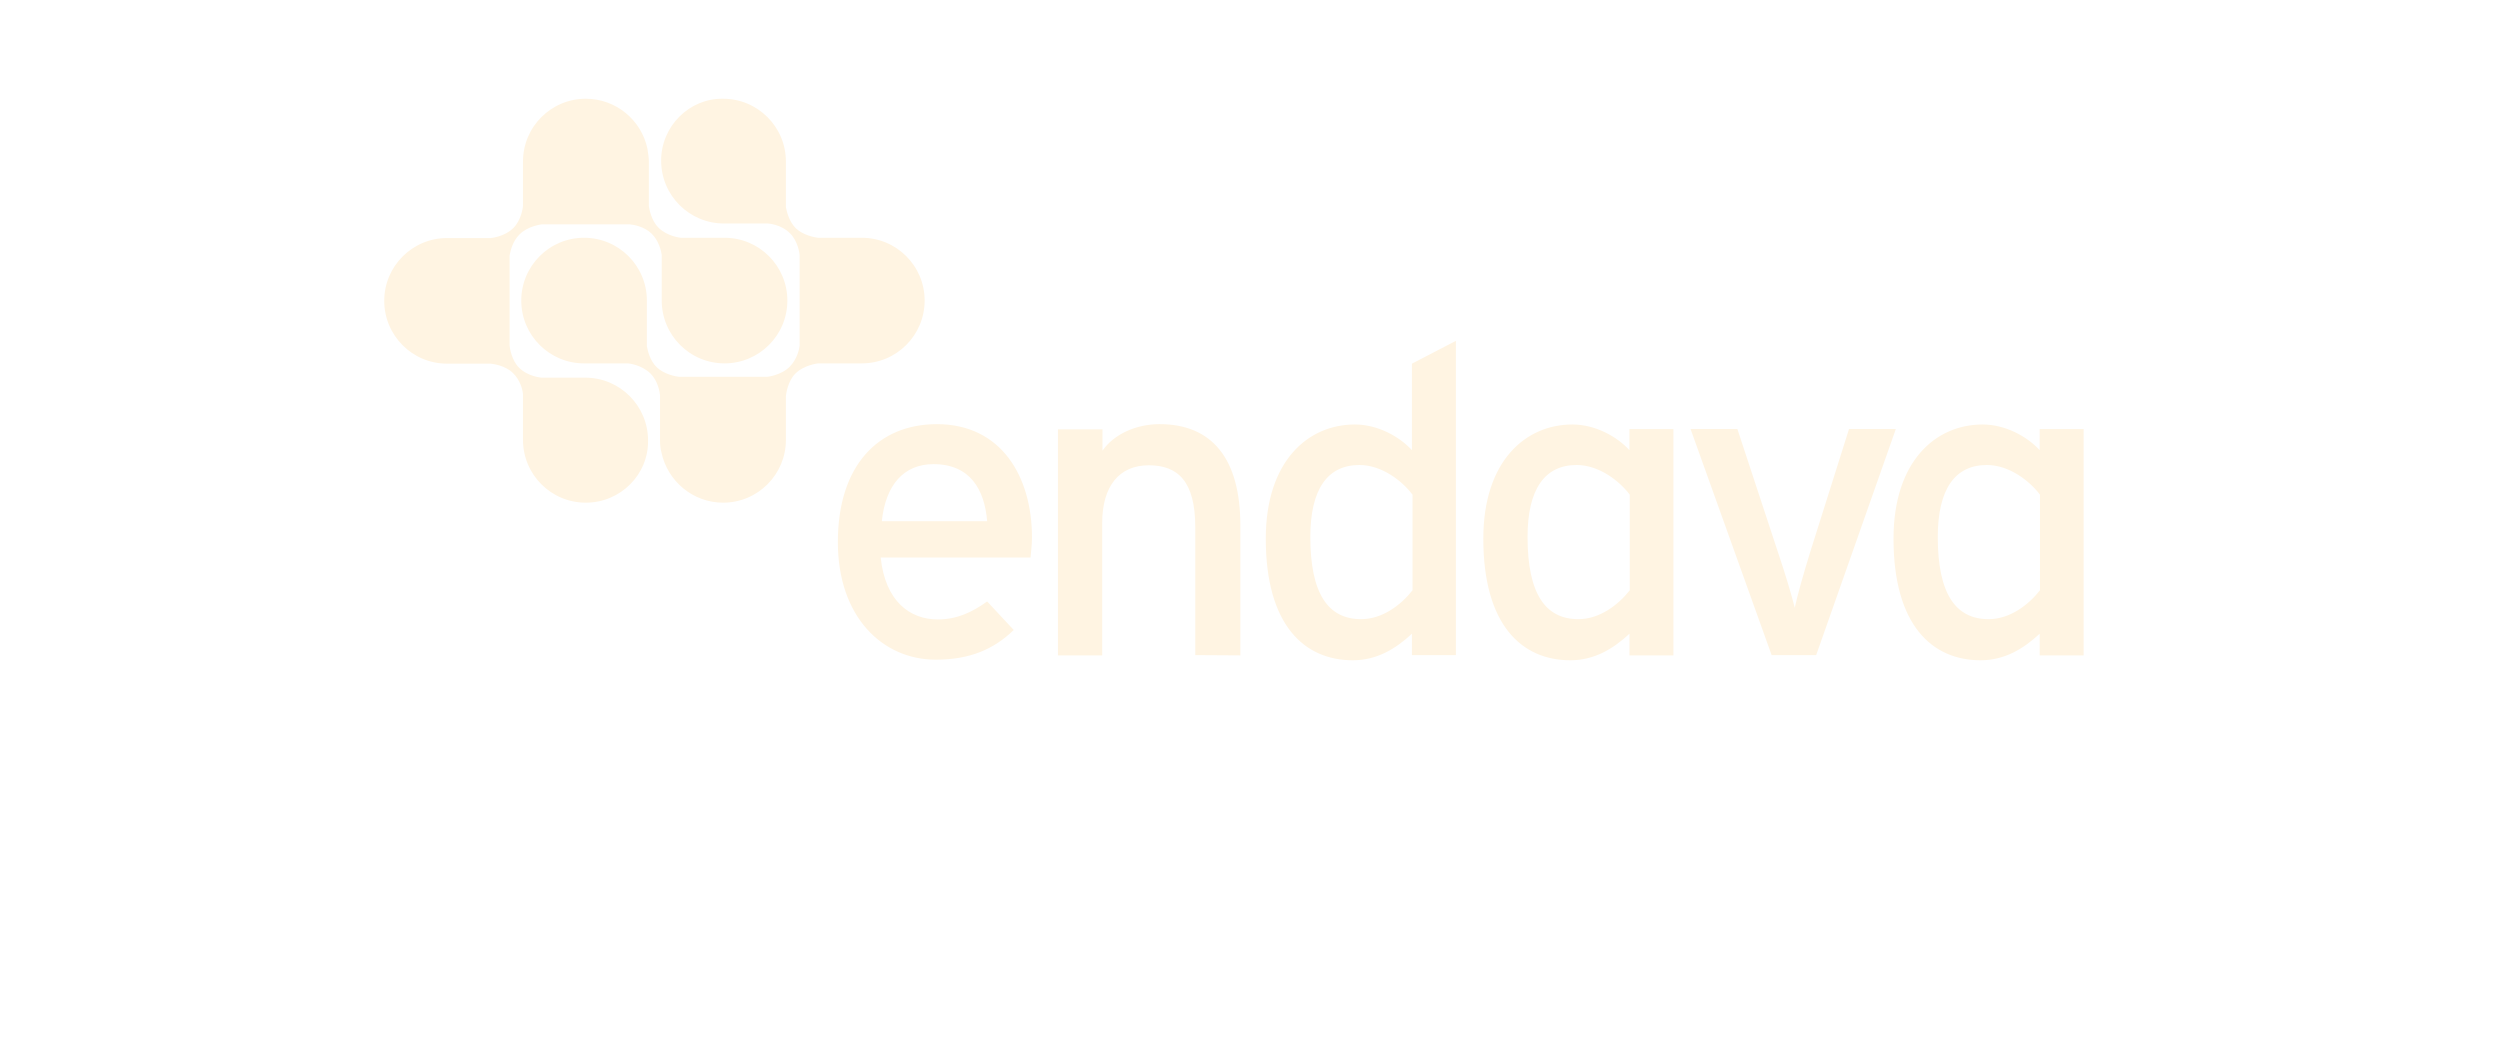
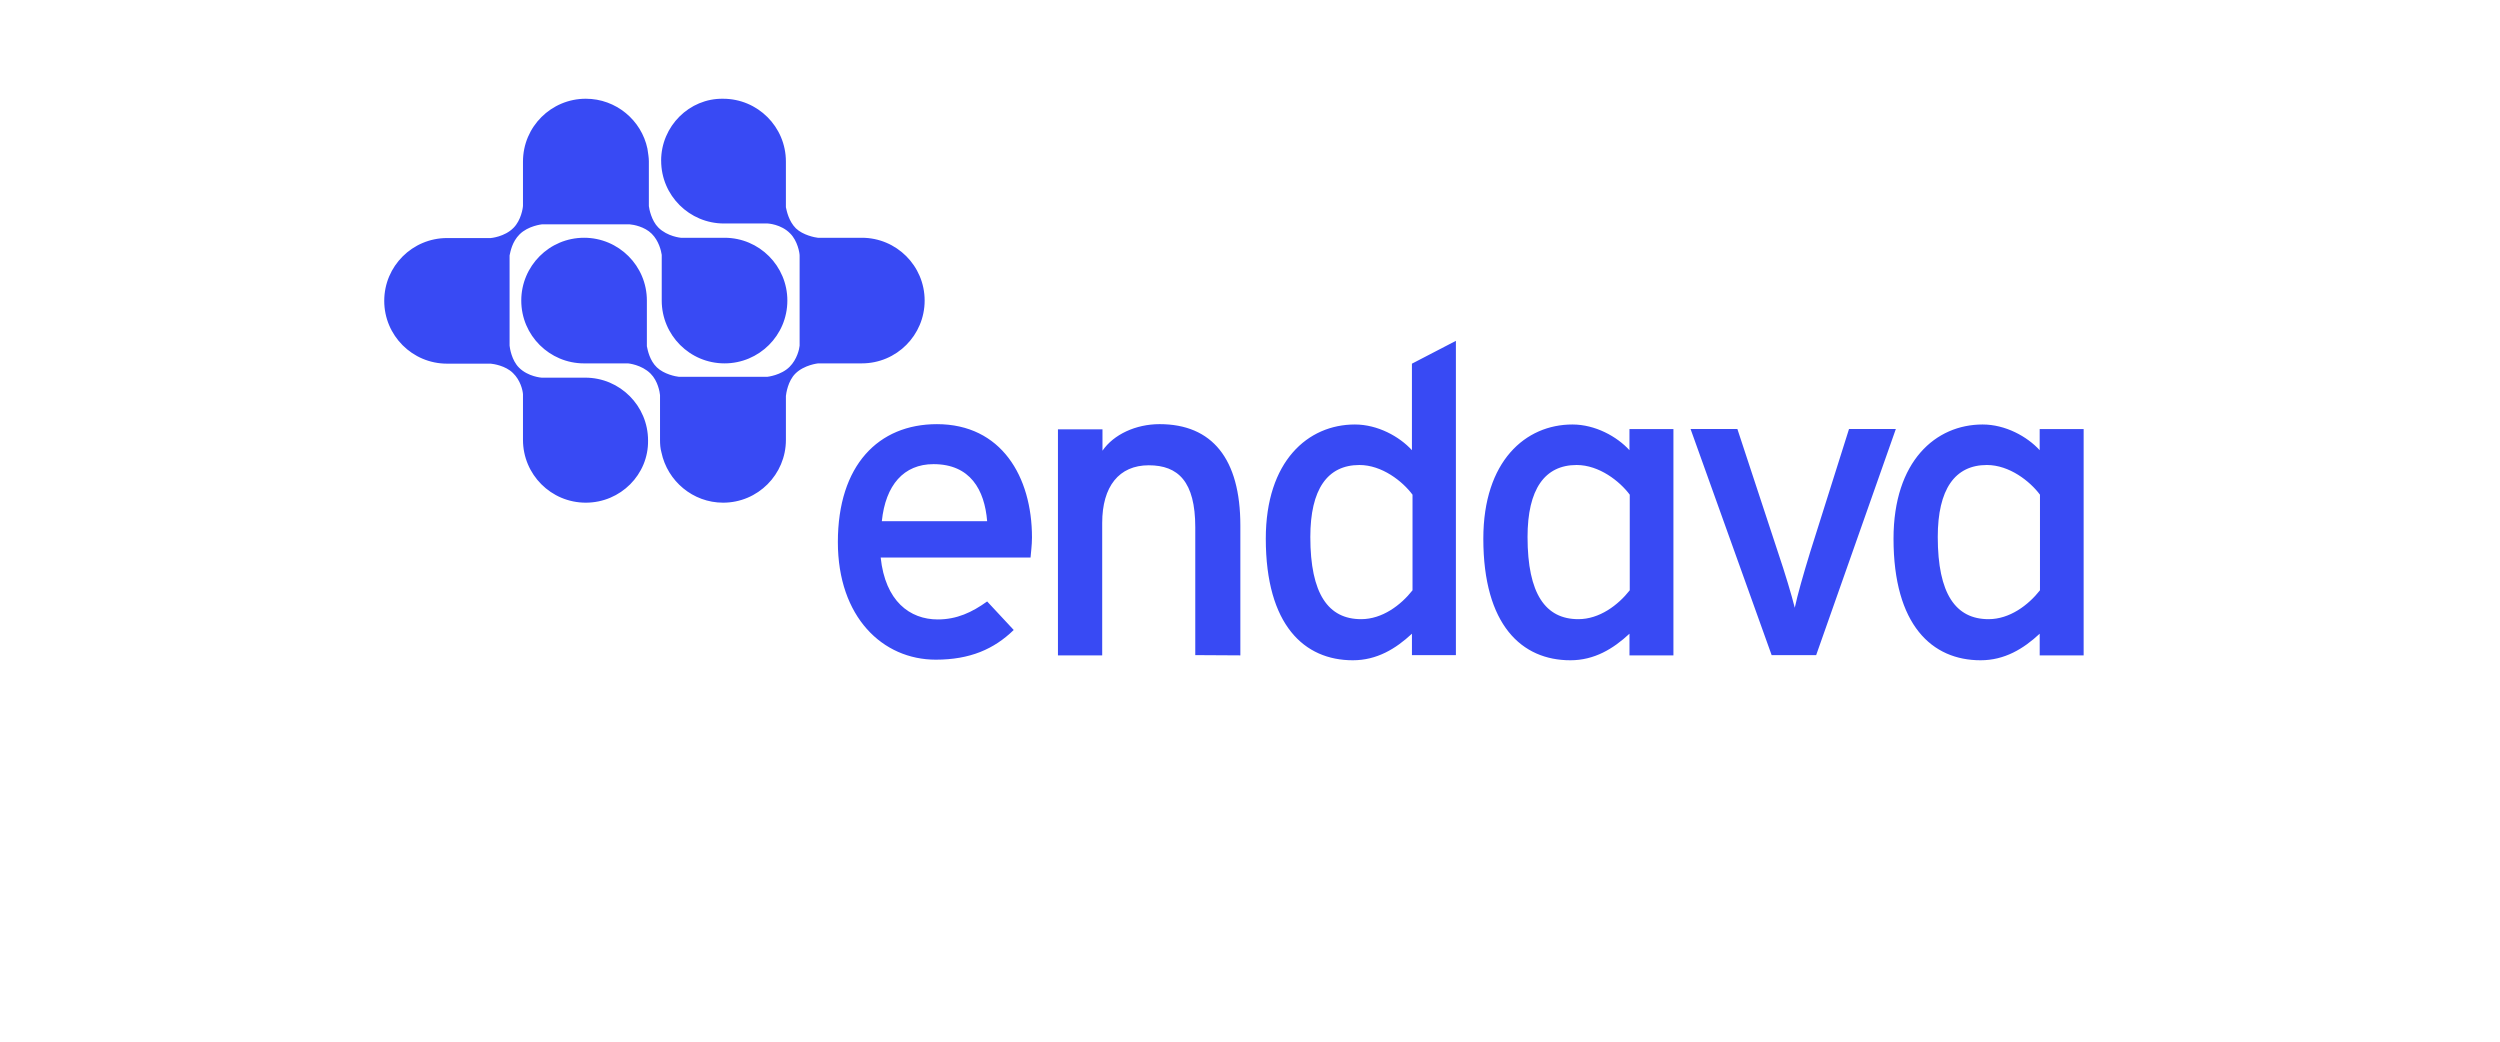
- <svg xmlns="http://www.w3.org/2000/svg" width="240" height="100" viewBox="0 0 240 100">
-   <g fill="#FFF4E2">
-     <path d="M56.236 48.257c-3.344 0-6.03-2.713-6.03-6.03v-4.384c-.026-.384-.246-1.343-.958-2.028-.713-.712-1.863-.877-2.138-.904h-4.193c-3.343 0-6.03-2.712-6.03-6.028 0-3.343 2.714-6.03 6.03-6.03h4.193s1.343-.11 2.192-.986c.713-.712.904-1.89.904-2.138v-4.22c0-3.343 2.713-6.03 6.03-6.03 2.904 0 5.343 2.057 5.918 4.797.055.41.137.822.137 1.206v4.304c.03.274.248 1.397.906 2.055.877.876 2.165.985 2.165.985h4.194c3.343 0 6.03 2.713 6.03 6.03 0 3.342-2.714 6.028-6.03 6.028-3.343 0-6.03-2.713-6.03-6.03V24.47c-.054-.384-.273-1.343-.958-2.028-.685-.686-1.754-.877-2.11-.904h-8.44s-1.315.137-2.138.96c-.713.71-.877 1.643-.96 2.027v8.66c.028.247.193 1.397.906 2.11.877.877 2.165.96 2.165.96h4.192c3.343 0 6.03 2.712 6.03 6.028.053 3.26-2.633 5.974-5.976 5.974zm7.235-32.83c0 3.342 2.714 6.028 6.03 6.028h4.193s1.288.055 2.165.96c.712.71.904 1.862.904 2.11v8.66c-.027.33-.247 1.315-.96 2.028-.82.822-2.137.96-2.137.96H65.17c-.3-.028-1.425-.247-2.11-.905-.685-.657-.877-1.617-.96-2.028v-4.385c0-3.343-2.712-6.03-6.028-6.03-3.343 0-6.03 2.714-6.03 6.03 0 3.343 2.714 6.03 6.03 6.03h4.22s1.288.108 2.166.985c.712.712.876 1.782.904 2.056v4.302c0 .41.027.822.137 1.206.575 2.74 3.014 4.823 5.92 4.823 3.342 0 6.028-2.713 6.028-6.03v-4.22c.027-.246.192-1.424.904-2.137.85-.85 2.192-.986 2.192-.986h4.193c3.344 0 6.03-2.713 6.03-6.03 0-3.342-2.714-6.028-6.03-6.028h-4.22c-.274-.027-1.425-.247-2.11-.904-.685-.685-.877-1.644-.96-2.028V15.51c0-3.344-2.712-6.03-6.028-6.03-3.236-.056-5.95 2.63-5.95 5.946zM98.933 53.52H84.545c.44 4.192 2.795 5.946 5.48 5.946 1.837 0 3.29-.685 4.742-1.727l2.55 2.74c-1.892 1.836-4.194 2.85-7.482 2.85-5.098 0-9.4-4.083-9.4-11.29 0-7.373 3.89-11.32 9.51-11.32 6.166 0 9.125 5.016 9.125 10.88 0 .768-.11 1.48-.137 1.92zm-9.318-8.962c-2.85 0-4.604 2-4.96 5.48h10.112c-.246-3.014-1.617-5.48-5.152-5.48zM114.746 62.892V50.614c0-4.384-1.645-5.947-4.467-5.947-2.85 0-4.468 2.028-4.468 5.536V62.92h-4.248V41.213h4.275v2.055c1.068-1.563 3.206-2.55 5.48-2.55 5.042 0 7.756 3.316 7.756 9.73v12.468l-4.33-.026zM135.546 62.892v-2.056c-1.562 1.453-3.37 2.55-5.673 2.55-4.66 0-8.358-3.372-8.358-11.675 0-7.453 4.056-10.96 8.55-10.96 2.192 0 4.275 1.15 5.48 2.466v-8.304l4.22-2.192v30.173h-4.22zm.055-15.402c-.958-1.288-2.93-2.85-5.096-2.85-3.07 0-4.714 2.33-4.714 6.906 0 5.48 1.727 7.893 4.878 7.893 2.028 0 3.81-1.344 4.933-2.77v-9.18zM174.352 62.892h-4.275l-7.783-21.705h4.495L170.68 53c.713 2.11 1.316 4.137 1.618 5.343.247-1.178.822-3.206 1.48-5.344l3.727-11.813H182l-7.648 21.705zM156.43 62.892v-2.056c-1.563 1.453-3.372 2.55-5.674 2.55-4.66 0-8.358-3.372-8.358-11.675 0-7.453 4.056-10.96 8.55-10.96 2.193 0 4.275 1.15 5.48 2.466v-2.028h4.22V62.92h-4.22v-.028zm.026-15.402c-.96-1.288-2.933-2.85-5.098-2.85-3.07 0-4.713 2.33-4.713 6.906 0 5.48 1.727 7.893 4.878 7.893 2.028 0 3.81-1.344 4.933-2.77v-9.18zM195.81 62.892v-2.056c-1.562 1.453-3.37 2.55-5.673 2.55-4.66 0-8.36-3.372-8.36-11.675 0-7.453 4.057-10.96 8.552-10.96 2.19 0 4.274 1.15 5.48 2.466v-2.028h4.22V62.92h-4.22v-.028zm.027-15.402c-.96-1.288-2.933-2.85-5.097-2.85-3.07 0-4.714 2.33-4.714 6.906 0 5.48 1.727 7.893 4.878 7.893 2.028 0 3.81-1.344 4.933-2.77v-9.18z" />
-   </g>
+ <svg xmlns="http://www.w3.org/2000/svg" enable-background="new 0 0 240 100" height="100" viewBox="0 0 240 100" width="240">
+   <path d="m56.236 48.257c-3.344 0-6.03-2.713-6.03-6.03v-4.384c-.026-.384-.246-1.343-.958-2.028-.713-.712-1.863-.877-2.138-.904h-4.193c-3.343 0-6.03-2.712-6.03-6.028 0-3.343 2.714-6.03 6.03-6.03h4.193s1.343-.11 2.192-.986c.713-.712.904-1.89.904-2.138v-4.22c0-3.343 2.713-6.03 6.03-6.03 2.904 0 5.343 2.057 5.918 4.797.055.41.137.822.137 1.206v4.304c.03.274.248 1.397.906 2.055.877.876 2.165.985 2.165.985h4.194c3.343 0 6.03 2.713 6.03 6.03 0 3.342-2.714 6.028-6.03 6.028-3.343 0-6.03-2.713-6.03-6.03v-4.384c-.054-.384-.273-1.343-.958-2.028-.685-.686-1.754-.877-2.11-.904h-8.44s-1.315.137-2.138.96c-.713.71-.877 1.643-.96 2.027v8.66c.028.247.193 1.397.906 2.11.877.877 2.165.96 2.165.96h4.192c3.343 0 6.03 2.712 6.03 6.028.053 3.26-2.633 5.974-5.977 5.974zm7.235-32.83c0 3.342 2.714 6.028 6.03 6.028h4.193s1.288.055 2.165.96c.712.71.904 1.862.904 2.11v8.66c-.027.33-.247 1.315-.96 2.028-.82.822-2.137.96-2.137.96h-8.496c-.3-.028-1.425-.247-2.11-.905-.685-.657-.877-1.617-.96-2.028v-4.385c0-3.343-2.712-6.03-6.028-6.03-3.343 0-6.03 2.714-6.03 6.03 0 3.343 2.714 6.03 6.03 6.03h4.22s1.288.108 2.166.985c.712.712.876 1.782.904 2.056v4.302c0 .41.027.822.137 1.206.575 2.74 3.014 4.823 5.92 4.823 3.342 0 6.028-2.713 6.028-6.03v-4.22c.027-.246.192-1.424.904-2.137.85-.85 2.192-.986 2.192-.986h4.193c3.344 0 6.03-2.713 6.03-6.03 0-3.342-2.714-6.028-6.03-6.028h-4.22c-.274-.027-1.425-.247-2.11-.904-.685-.685-.877-1.644-.96-2.028v-4.384c0-3.344-2.712-6.03-6.028-6.03-3.236-.056-5.95 2.63-5.95 5.946zm35.462 38.093h-14.388c.44 4.192 2.795 5.946 5.48 5.946 1.837 0 3.29-.685 4.742-1.727l2.55 2.739c-1.892 1.836-4.194 2.851-7.482 2.851-5.098 0-9.4-4.083-9.4-11.29 0-7.373 3.89-11.32 9.51-11.32 6.166 0 9.125 5.016 9.125 10.881 0 .767-.11 1.479-.137 1.92zm-9.318-8.962c-2.85 0-4.604 2-4.96 5.48h10.112c-.246-3.014-1.617-5.48-5.152-5.48zm25.131 18.335v-12.279c0-4.384-1.645-5.947-4.467-5.947-2.85 0-4.468 2.028-4.468 5.536v12.717h-4.248v-21.707h4.275v2.055c1.068-1.563 3.206-2.55 5.48-2.55 5.042 0 7.756 3.316 7.756 9.73v12.468l-4.33-.025zm20.8 0v-2.057c-1.562 1.453-3.37 2.55-5.673 2.55-4.66 0-8.357-3.372-8.357-11.675 0-7.453 4.055-10.96 8.549-10.96 2.192 0 4.275 1.15 5.48 2.466v-8.304l4.221-2.192v30.173h-4.221zm.056-15.403c-.959-1.288-2.931-2.85-5.097-2.85-3.069 0-4.714 2.33-4.714 6.906 0 5.479 1.727 7.894 4.878 7.894 2.028 0 3.81-1.345 4.933-2.771zm38.75 15.403h-4.274l-7.783-21.706h4.495l3.89 11.813c.713 2.109 1.316 4.137 1.618 5.343.247-1.178.822-3.206 1.479-5.344l3.728-11.813h4.495l-7.648 21.705zm-17.922 0v-2.057c-1.562 1.453-3.371 2.55-5.674 2.55-4.66 0-8.357-3.372-8.357-11.675 0-7.453 4.056-10.96 8.55-10.96 2.192 0 4.274 1.15 5.479 2.466v-2.028h4.221v21.731h-4.221v-.027zm.026-15.403c-.96-1.288-2.933-2.85-5.099-2.85-3.069 0-4.713 2.33-4.713 6.906 0 5.479 1.728 7.894 4.879 7.894 2.027 0 3.81-1.345 4.933-2.771zm39.355 15.403v-2.057c-1.562 1.453-3.371 2.55-5.674 2.55-4.66 0-8.359-3.372-8.359-11.675 0-7.453 4.057-10.96 8.552-10.96 2.19 0 4.274 1.15 5.479 2.466v-2.028h4.221v21.731h-4.221v-.027zm.026-15.403c-.96-1.288-2.933-2.85-5.097-2.85-3.07 0-4.715 2.33-4.715 6.906 0 5.479 1.728 7.894 4.879 7.894 2.027 0 3.81-1.345 4.933-2.771z" fill="#384af4" />
</svg>
